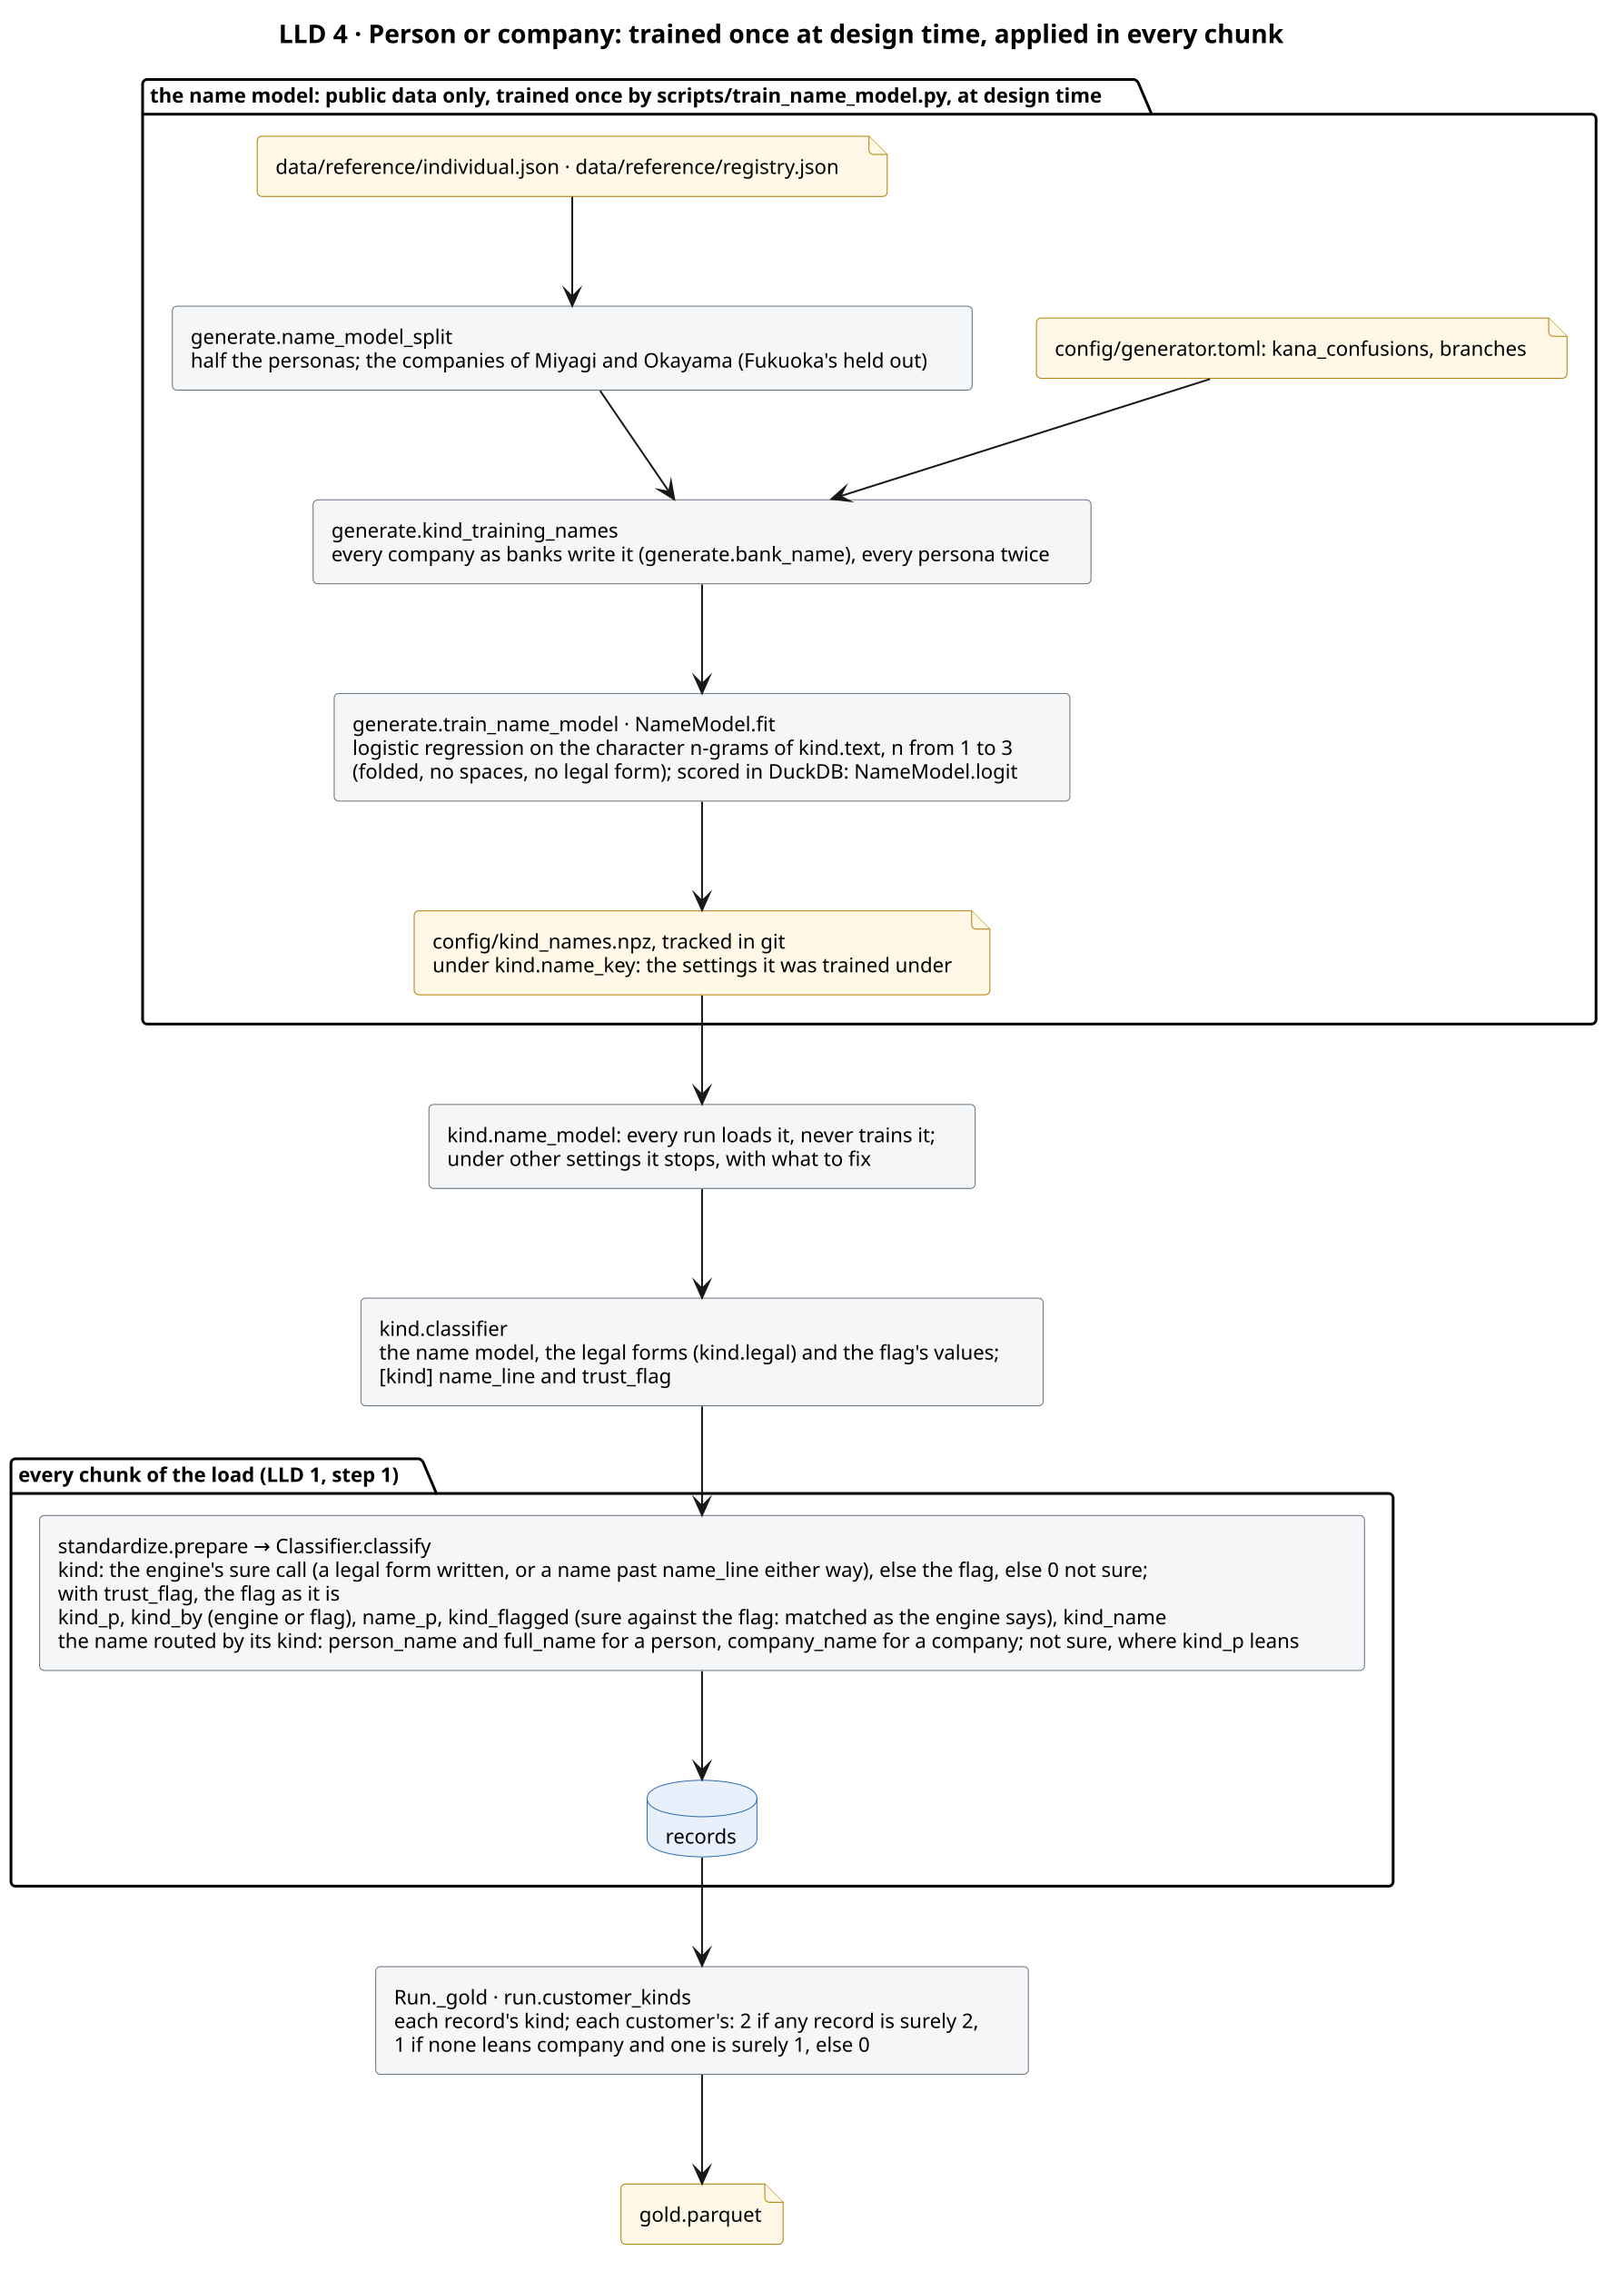
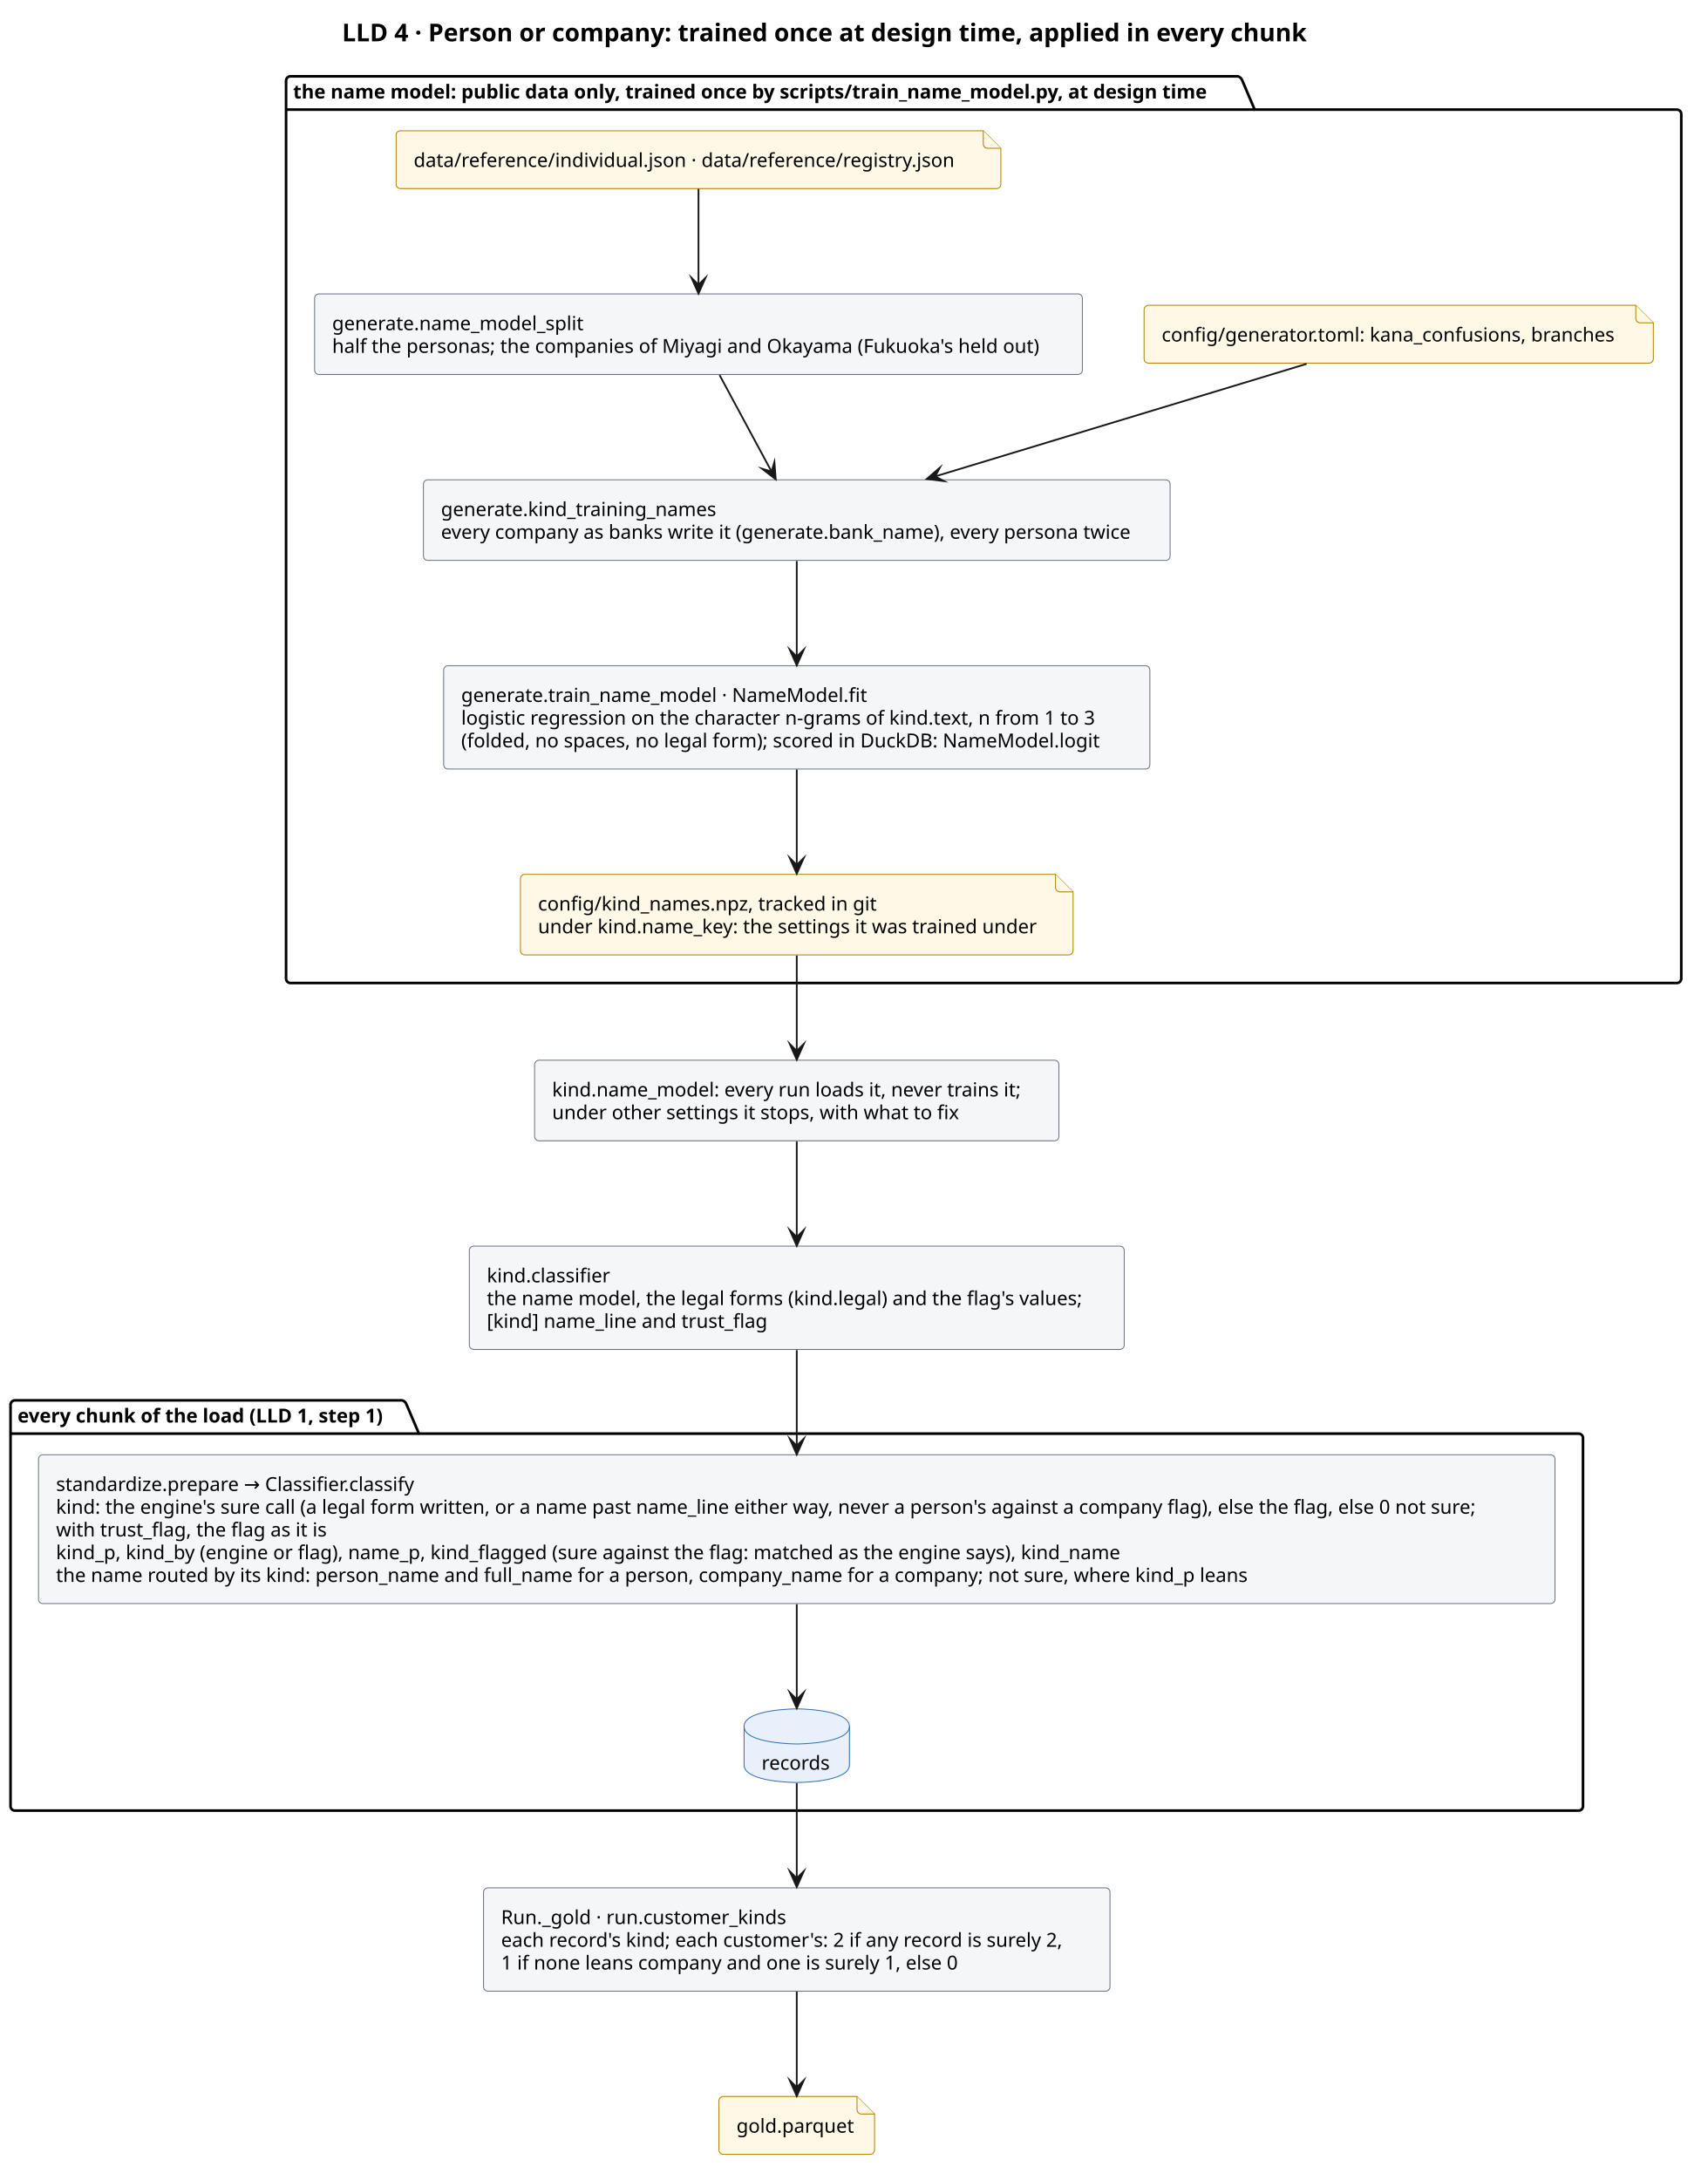
- <svg xmlns="http://www.w3.org/2000/svg" version="1.1" data-diagram-type="DESCRIPTION" style="width:888px;height:1242px;background:#FFFFFF;" width="888px" height="1242px" viewBox="0 0 888 1242" zoomAndPan="magnify" preserveAspectRatio="none" contentStyleType="text/css">
+ <svg xmlns="http://www.w3.org/2000/svg" version="1.1" data-diagram-type="DESCRIPTION" style="width:973px;height:1242px;background:#FFFFFF;" width="973px" height="1242px" viewBox="0 0 973 1242" zoomAndPan="magnify" preserveAspectRatio="none" contentStyleType="text/css">
  <defs />
  <g font-family="sans-serif" lengthAdjust="spacing">
    <g class="title" data-source-line="1">
-       <text x="152.379" y="23.535" fill="#000" font-size="14" textLength="576.242" font-weight="700">LLD 4 · Person or company: trained once at design time, applied in every chunk</text>
+       <text x="194.879" y="23.535" fill="#000" font-size="14" textLength="576.242" font-weight="700">LLD 4 · Person or company: trained once at design time, applied in every chunk</text>
    </g>
    <g class="cluster" data-qualified-name="the name model. public data only. trained once by scripts.train_name_model.py. at design time" id="ent0001" data-source-line="16">
-       <path d="M80.5,43.488 L620.409,43.488 A3.75,3.75 0 0 1 622.909,45.988 L629.909,62.443 L870.5,62.443 A2.5,2.5 0 0 1 873,64.943 L873,557.538 A2.5,2.5 0 0 1 870.5,560.038 L80.5,560.038 A2.5,2.5 0 0 1 78,557.538 L78,45.988 A2.5,2.5 0 0 1 80.5,43.488" style="stroke:#000;stroke-width:1.5;" fill="none" />
-       <line x1="78" y1="62.443" x2="629.909" y2="62.443" style="stroke:#000;stroke-width:1.5;" />
-       <text x="82" y="56.123" fill="#000" font-size="11" textLength="538.909" font-weight="700">the name model: public data only, trained once by scripts/train_name_model.py, at design time</text>
+       <path d="M165.5,43.488 L705.409,43.488 A3.75,3.75 0 0 1 707.909,45.988 L714.909,62.443 L955.5,62.443 A2.5,2.5 0 0 1 958,64.943 L958,557.538 A2.5,2.5 0 0 1 955.5,560.038 L165.5,560.038 A2.5,2.5 0 0 1 163,557.538 L163,45.988 A2.5,2.5 0 0 1 165.5,43.488" style="stroke:#000;stroke-width:1.5;" fill="none" />
+       <line x1="163" y1="62.443" x2="714.909" y2="62.443" style="stroke:#000;stroke-width:1.5;" />
+       <text x="167" y="56.123" fill="#000" font-size="11" textLength="538.909" font-weight="700">the name model: public data only, trained once by scripts/train_name_model.py, at design time</text>
    </g>
    <g class="cluster" data-qualified-name="every chunk of the load .LLD 1. step 1." id="ent0010" data-source-line="28">
-       <path d="M8.5,797.818 L229.205,797.818 A3.75,3.75 0 0 1 231.705,800.318 L238.705,816.773 L759.5,816.773 A2.5,2.5 0 0 1 762,819.273 L762,1029.048 A2.5,2.5 0 0 1 759.5,1031.548 L8.5,1031.548 A2.5,2.5 0 0 1 6,1029.048 L6,800.318 A2.5,2.5 0 0 1 8.5,797.818" style="stroke:#000;stroke-width:1.5;" fill="none" />
+       <path d="M8.5,797.818 L229.205,797.818 A3.75,3.75 0 0 1 231.705,800.318 L238.705,816.773 L899.5,816.773 A2.5,2.5 0 0 1 902,819.273 L902,1029.048 A2.5,2.5 0 0 1 899.5,1031.548 L8.5,1031.548 A2.5,2.5 0 0 1 6,1029.048 L6,800.318 A2.5,2.5 0 0 1 8.5,797.818" style="stroke:#000;stroke-width:1.5;" fill="none" />
      <line x1="6" y1="816.773" x2="238.705" y2="816.773" style="stroke:#000;stroke-width:1.5;" />
      <text x="10" y="810.453" fill="#000" font-size="11" textLength="219.705" font-weight="700">every chunk of the load (LLD 1, step 1)</text>
    </g>
    <g class="entity" data-qualified-name="the name model. public data only. trained once by scripts.train_name_model.py. at design time.f_ref" id="ent0002" data-source-line="17">
-       <path d="M140.7,76.988 L140.7,104.943 A2.5,2.5 0 0 0 143.2,107.443 L482.791,107.443 A2.5,2.5 0 0 0 485.291,104.943 L485.291,84.488 L475.291,74.488 L143.2,74.488 A2.5,2.5 0 0 0 140.7,76.988" style="stroke:#B07D00;stroke-width:0.5;" fill="#FFF8E6" />
-       <path d="M475.291,74.488 L475.291,81.988 A2.5,2.5 0 0 0 477.791,84.488 L485.291,84.488" style="stroke:#B07D00;stroke-width:0.5;" fill="#FFF8E6" />
-       <text x="150.7" y="95.123" fill="#000" font-size="11" textLength="324.591">data/reference/individual.json · data/reference/registry.json</text>
+       <path d="M225.7,76.988 L225.7,104.943 A2.5,2.5 0 0 0 228.2,107.443 L567.791,107.443 A2.5,2.5 0 0 0 570.291,104.943 L570.291,84.488 L560.291,74.488 L228.2,74.488 A2.5,2.5 0 0 0 225.7,76.988" style="stroke:#B07D00;stroke-width:0.5;" fill="#FFF8E6" />
+       <path d="M560.291,74.488 L560.291,81.988 A2.5,2.5 0 0 0 562.791,84.488 L570.291,84.488" style="stroke:#B07D00;stroke-width:0.5;" fill="#FFF8E6" />
+       <text x="235.7" y="95.123" fill="#000" font-size="11" textLength="324.591">data/reference/individual.json · data/reference/registry.json</text>
    </g>
    <g class="entity" data-qualified-name="the name model. public data only. trained once by scripts.train_name_model.py. at design time.f_gen" id="ent0003" data-source-line="18">
-       <path d="M566.91,176.428 L566.91,204.383 A2.5,2.5 0 0 0 569.41,206.883 L854.587,206.883 A2.5,2.5 0 0 0 857.087,204.383 L857.087,183.928 L847.087,173.928 L569.41,173.928 A2.5,2.5 0 0 0 566.91,176.428" style="stroke:#B07D00;stroke-width:0.5;" fill="#FFF8E6" />
-       <path d="M847.087,173.928 L847.087,181.428 A2.5,2.5 0 0 0 849.587,183.928 L857.087,183.928" style="stroke:#B07D00;stroke-width:0.5;" fill="#FFF8E6" />
-       <text x="576.91" y="194.563" fill="#000" font-size="11" textLength="270.177">config/generator.toml: kana_confusions, branches</text>
+       <path d="M651.91,176.428 L651.91,204.383 A2.5,2.5 0 0 0 654.41,206.883 L939.587,206.883 A2.5,2.5 0 0 0 942.087,204.383 L942.087,183.928 L932.087,173.928 L654.41,173.928 A2.5,2.5 0 0 0 651.91,176.428" style="stroke:#B07D00;stroke-width:0.5;" fill="#FFF8E6" />
+       <path d="M932.087,173.928 L932.087,181.428 A2.5,2.5 0 0 0 934.587,183.928 L942.087,183.928" style="stroke:#B07D00;stroke-width:0.5;" fill="#FFF8E6" />
+       <text x="661.91" y="194.563" fill="#000" font-size="11" textLength="270.177">config/generator.toml: kana_confusions, branches</text>
    </g>
    <g class="entity" data-qualified-name="the name model. public data only. trained once by scripts.train_name_model.py. at design time.split" id="ent0004" data-source-line="19">
-       <rect x="94.26" y="167.448" width="437.49" height="45.91" fill="#F4F6F8" style="stroke:#65717E;stroke-width:0.5;" rx="2.5" ry="2.5" />
-       <text x="104.26" y="188.083" fill="#000" font-size="11" textLength="146.803">generate.name_model_split</text>
-       <text x="104.26" y="201.038" fill="#000" font-size="11" textLength="417.49">half the personas; the companies of Miyagi and Okayama (Fukuoka's held out)</text>
+       <rect x="179.26" y="167.448" width="437.49" height="45.91" fill="#F4F6F8" style="stroke:#65717E;stroke-width:0.5;" rx="2.5" ry="2.5" />
+       <text x="189.26" y="188.083" fill="#000" font-size="11" textLength="146.803">generate.name_model_split</text>
+       <text x="189.26" y="201.038" fill="#000" font-size="11" textLength="417.49">half the personas; the companies of Miyagi and Okayama (Fukuoka's held out)</text>
    </g>
    <g class="entity" data-qualified-name="the name model. public data only. trained once by scripts.train_name_model.py. at design time.names" id="ent0005" data-source-line="20">
-       <rect x="171.27" y="273.358" width="425.469" height="45.91" fill="#F4F6F8" style="stroke:#65717E;stroke-width:0.5;" rx="2.5" ry="2.5" />
-       <text x="181.27" y="293.993" fill="#000" font-size="11" textLength="161.068">generate.kind_training_names</text>
-       <text x="181.27" y="306.948" fill="#000" font-size="11" textLength="405.469">every company as banks write it (generate.bank_name), every persona twice</text>
+       <rect x="241.27" y="273.358" width="425.469" height="45.91" fill="#F4F6F8" style="stroke:#65717E;stroke-width:0.5;" rx="2.5" ry="2.5" />
+       <text x="251.27" y="293.993" fill="#000" font-size="11" textLength="161.068">generate.kind_training_names</text>
+       <text x="251.27" y="306.948" fill="#000" font-size="11" textLength="405.469">every company as banks write it (generate.bank_name), every persona twice</text>
    </g>
    <g class="entity" data-qualified-name="the name model. public data only. trained once by scripts.train_name_model.py. at design time.model" id="ent0006" data-source-line="21">
-       <rect x="182.79" y="379.268" width="402.422" height="58.865" fill="#F4F6F8" style="stroke:#65717E;stroke-width:0.5;" rx="2.5" ry="2.5" />
-       <text x="192.79" y="399.903" fill="#000" font-size="11" textLength="236.817">generate.train_name_model · NameModel.fit</text>
-       <text x="192.79" y="412.858" fill="#000" font-size="11" textLength="382.422">logistic regression on the character n-grams of kind.text, n from 1 to 3</text>
-       <text x="192.79" y="425.813" fill="#000" font-size="11" textLength="378.377">(folded, no spaces, no legal form); scored in DuckDB: NameModel.logit</text>
+       <rect x="252.79" y="379.268" width="402.422" height="58.865" fill="#F4F6F8" style="stroke:#65717E;stroke-width:0.5;" rx="2.5" ry="2.5" />
+       <text x="262.79" y="399.903" fill="#000" font-size="11" textLength="236.817">generate.train_name_model · NameModel.fit</text>
+       <text x="262.79" y="412.858" fill="#000" font-size="11" textLength="382.422">logistic regression on the character n-grams of kind.text, n from 1 to 3</text>
+       <text x="262.79" y="425.813" fill="#000" font-size="11" textLength="378.377">(folded, no spaces, no legal form); scored in DuckDB: NameModel.logit</text>
    </g>
    <g class="entity" data-qualified-name="the name model. public data only. trained once by scripts.train_name_model.py. at design time.f_cache" id="ent0007" data-source-line="22">
-       <path d="M226.55,500.628 L226.55,541.538 A2.5,2.5 0 0 0 229.05,544.038 L538.955,544.038 A2.5,2.5 0 0 0 541.455,541.538 L541.455,508.128 L531.455,498.128 L229.05,498.128 A2.5,2.5 0 0 0 226.55,500.628" style="stroke:#B07D00;stroke-width:0.5;" fill="#FFF8E6" />
-       <path d="M531.455,498.128 L531.455,505.628 A2.5,2.5 0 0 0 533.955,508.128 L541.455,508.128" style="stroke:#B07D00;stroke-width:0.5;" fill="#FFF8E6" />
-       <text x="236.55" y="518.763" fill="#000" font-size="11" textLength="204.257">config/kind_names.npz, tracked in git</text>
-       <text x="236.55" y="531.718" fill="#000" font-size="11" textLength="294.905">under kind.name_key: the settings it was trained under</text>
+       <path d="M296.55,500.628 L296.55,541.538 A2.5,2.5 0 0 0 299.05,544.038 L608.955,544.038 A2.5,2.5 0 0 0 611.455,541.538 L611.455,508.128 L601.455,498.128 L299.05,498.128 A2.5,2.5 0 0 0 296.55,500.628" style="stroke:#B07D00;stroke-width:0.5;" fill="#FFF8E6" />
+       <path d="M601.455,498.128 L601.455,505.628 A2.5,2.5 0 0 0 603.955,508.128 L611.455,508.128" style="stroke:#B07D00;stroke-width:0.5;" fill="#FFF8E6" />
+       <text x="306.55" y="518.763" fill="#000" font-size="11" textLength="204.257">config/kind_names.npz, tracked in git</text>
+       <text x="306.55" y="531.718" fill="#000" font-size="11" textLength="294.905">under kind.name_key: the settings it was trained under</text>
    </g>
    <g class="entity" data-qualified-name="every chunk of the load .LLD 1. step 1..classify" id="ent0011" data-source-line="29">
-       <rect x="21.67" y="828.818" width="724.661" height="84.775" fill="#F4F6F8" style="stroke:#65717E;stroke-width:0.5;" rx="2.5" ry="2.5" />
-       <text x="31.67" y="849.453" fill="#000" font-size="11" textLength="216.949">standardize.prepare → Classifier.classify</text>
-       <text x="31.67" y="862.408" fill="#000" font-size="11" textLength="622.843">kind: the engine's sure call (a legal form written, or a name past name_line either way), else the flag, else 0 not sure;</text>
-       <text x="31.67" y="875.363" fill="#000" font-size="11" textLength="162.771">with trust_flag, the flag as it is</text>
-       <text x="31.67" y="888.318" fill="#000" font-size="11" textLength="633.617">kind_p, kind_by (engine or flag), name_p, kind_flagged (sure against the flag: matched as the engine says), kind_name</text>
-       <text x="31.67" y="901.273" fill="#000" font-size="11" textLength="704.661">the name routed by its kind: person_name and full_name for a person, company_name for a company; not sure, where kind_p leans</text>
+       <rect x="21.94" y="828.818" width="864.11" height="84.775" fill="#F4F6F8" style="stroke:#65717E;stroke-width:0.5;" rx="2.5" ry="2.5" />
+       <text x="31.94" y="849.453" fill="#000" font-size="11" textLength="216.949">standardize.prepare → Classifier.classify</text>
+       <text x="31.94" y="862.408" fill="#000" font-size="11" textLength="844.11">kind: the engine's sure call (a legal form written, or a name past name_line either way, never a person's against a company flag), else the flag, else 0 not sure;</text>
+       <text x="31.94" y="875.363" fill="#000" font-size="11" textLength="162.771">with trust_flag, the flag as it is</text>
+       <text x="31.94" y="888.318" fill="#000" font-size="11" textLength="633.617">kind_p, kind_by (engine or flag), name_p, kind_flagged (sure against the flag: matched as the engine says), kind_name</text>
+       <text x="31.94" y="901.273" fill="#000" font-size="11" textLength="704.661">the name routed by its kind: person_name and full_name for a person, company_name for a company; not sure, where kind_p leans</text>
    </g>
    <g class="entity" data-qualified-name="every chunk of the load .LLD 1. step 1..records" id="ent0012" data-source-line="30">
-       <path d="M353.97,983.588 C353.97,973.588 383.996,973.588 383.996,973.588 C383.996,973.588 414.022,973.588 414.022,983.588 L414.022,1005.543 C414.022,1015.543 383.996,1015.543 383.996,1015.543 C383.996,1015.543 353.97,1015.543 353.97,1005.543 L353.97,983.588" style="stroke:#2C6DB3;stroke-width:0.5;" fill="#E8F1FB" />
-       <path d="M353.97,983.588 C353.97,993.588 383.996,993.588 383.996,993.588 C383.996,993.588 414.022,993.588 414.022,983.588" style="stroke:#2C6DB3;stroke-width:0.5;" fill="none" />
-       <text x="363.97" y="1008.223" fill="#000" font-size="11" textLength="40.052">records</text>
+       <path d="M423.97,983.588 C423.97,973.588 453.996,973.588 453.996,973.588 C453.996,973.588 484.022,973.588 484.022,983.588 L484.022,1005.543 C484.022,1015.543 453.996,1015.543 453.996,1015.543 C453.996,1015.543 423.97,1015.543 423.97,1005.543 L423.97,983.588" style="stroke:#2C6DB3;stroke-width:0.5;" fill="#E8F1FB" />
+       <path d="M423.97,983.588 C423.97,993.588 453.996,993.588 453.996,993.588 C453.996,993.588 484.022,993.588 484.022,983.588" style="stroke:#2C6DB3;stroke-width:0.5;" fill="none" />
+       <text x="433.97" y="1008.223" fill="#000" font-size="11" textLength="40.052">records</text>
    </g>
    <g class="entity" data-qualified-name="load" id="ent0008" data-source-line="24">
-       <rect x="234.62" y="604.038" width="298.765" height="45.91" fill="#F4F6F8" style="stroke:#65717E;stroke-width:0.5;" rx="2.5" ry="2.5" />
-       <text x="244.62" y="624.673" fill="#000" font-size="11" textLength="278.765">kind.name_model: every run loads it, never trains it;</text>
-       <text x="244.62" y="637.628" fill="#000" font-size="11" textLength="242.526">under other settings it stops, with what to fix</text>
+       <rect x="304.62" y="604.038" width="298.765" height="45.91" fill="#F4F6F8" style="stroke:#65717E;stroke-width:0.5;" rx="2.5" ry="2.5" />
+       <text x="314.62" y="624.673" fill="#000" font-size="11" textLength="278.765">kind.name_model: every run loads it, never trains it;</text>
+       <text x="314.62" y="637.628" fill="#000" font-size="11" textLength="242.526">under other settings it stops, with what to fix</text>
    </g>
    <g class="entity" data-qualified-name="fit" id="ent0009" data-source-line="26">
-       <rect x="197.42" y="709.948" width="373.166" height="58.865" fill="#F4F6F8" style="stroke:#65717E;stroke-width:0.5;" rx="2.5" ry="2.5" />
-       <text x="207.42" y="730.583" fill="#000" font-size="11" textLength="73.976">kind.classifier</text>
-       <text x="207.42" y="743.538" fill="#000" font-size="11" textLength="353.166">the name model, the legal forms (kind.legal) and the flag's values;</text>
-       <text x="207.42" y="756.493" fill="#000" font-size="11" textLength="165.714">[kind] name_line and trust_flag</text>
+       <rect x="267.42" y="709.948" width="373.166" height="58.865" fill="#F4F6F8" style="stroke:#65717E;stroke-width:0.5;" rx="2.5" ry="2.5" />
+       <text x="277.42" y="730.583" fill="#000" font-size="11" textLength="73.976">kind.classifier</text>
+       <text x="277.42" y="743.538" fill="#000" font-size="11" textLength="353.166">the name model, the legal forms (kind.legal) and the flag's values;</text>
+       <text x="277.42" y="756.493" fill="#000" font-size="11" textLength="165.714">[kind] name_line and trust_flag</text>
    </g>
    <g class="entity" data-qualified-name="gold" id="ent0013" data-source-line="33">
-       <rect x="205.52" y="1075.548" width="356.956" height="58.865" fill="#F4F6F8" style="stroke:#65717E;stroke-width:0.5;" rx="2.5" ry="2.5" />
-       <text x="215.52" y="1096.183" fill="#000" font-size="11" textLength="169.689">Run._gold · run.customer_kinds</text>
-       <text x="215.52" y="1109.138" fill="#000" font-size="11" textLength="336.956">each record's kind; each customer's: 2 if any record is surely 2,</text>
-       <text x="215.52" y="1122.093" fill="#000" font-size="11" textLength="273.802">1 if none leans company and one is surely 1, else 0</text>
+       <rect x="275.52" y="1075.548" width="356.956" height="58.865" fill="#F4F6F8" style="stroke:#65717E;stroke-width:0.5;" rx="2.5" ry="2.5" />
+       <text x="285.52" y="1096.183" fill="#000" font-size="11" textLength="169.689">Run._gold · run.customer_kinds</text>
+       <text x="285.52" y="1109.138" fill="#000" font-size="11" textLength="336.956">each record's kind; each customer's: 2 if any record is surely 2,</text>
+       <text x="285.52" y="1122.093" fill="#000" font-size="11" textLength="273.802">1 if none leans company and one is surely 1, else 0</text>
    </g>
    <g class="entity" data-qualified-name="f_gold" id="ent0014" data-source-line="34">
-       <path d="M339.65,1196.908 L339.65,1224.863 A2.5,2.5 0 0 0 342.15,1227.363 L425.841,1227.363 A2.5,2.5 0 0 0 428.341,1224.863 L428.341,1204.408 L418.341,1194.408 L342.15,1194.408 A2.5,2.5 0 0 0 339.65,1196.908" style="stroke:#B07D00;stroke-width:0.5;" fill="#FFF8E6" />
-       <path d="M418.341,1194.408 L418.341,1201.908 A2.5,2.5 0 0 0 420.841,1204.408 L428.341,1204.408" style="stroke:#B07D00;stroke-width:0.5;" fill="#FFF8E6" />
-       <text x="349.65" y="1215.043" fill="#000" font-size="11" textLength="68.691">gold.parquet</text>
+       <path d="M409.65,1196.908 L409.65,1224.863 A2.5,2.5 0 0 0 412.15,1227.363 L495.841,1227.363 A2.5,2.5 0 0 0 498.341,1224.863 L498.341,1204.408 L488.341,1194.408 L412.15,1194.408 A2.5,2.5 0 0 0 409.65,1196.908" style="stroke:#B07D00;stroke-width:0.5;" fill="#FFF8E6" />
+       <path d="M488.341,1194.408 L488.341,1201.908 A2.5,2.5 0 0 0 490.841,1204.408 L498.341,1204.408" style="stroke:#B07D00;stroke-width:0.5;" fill="#FFF8E6" />
+       <text x="419.65" y="1215.043" fill="#000" font-size="11" textLength="68.691">gold.parquet</text>
    </g>
    <g class="link" data-entity-1="ent0002" data-entity-2="ent0004" id="lnk15" data-source-line="36" data-link-type="dependency">
-       <path d="M313,107.618 C313,123.758 313,144.068 313,162.248" style="stroke:#181818;stroke-width:1;" fill="none" id="f_ref-to-split" />
-       <polygon points="313,167.248,317,158.248,313,162.248,309,158.248,313,167.248" fill="#181818" style="stroke:#181818;stroke-width:1;stroke-linejoin:miter;stroke-miterlimit:10;" />
+       <path d="M398,107.618 C398,123.758 398,144.068 398,162.248" style="stroke:#181818;stroke-width:1;" fill="none" id="f_ref-to-split" />
+       <polygon points="398,167.248,402,158.248,398,162.248,394,158.248,398,167.248" fill="#181818" style="stroke:#181818;stroke-width:1;stroke-linejoin:miter;stroke-miterlimit:10;" />
    </g>
    <g class="link" data-entity-1="ent0004" data-entity-2="ent0005" id="lnk16" data-source-line="37" data-link-type="dependency">
-       <path d="M328.23,213.688 C340.21,231.228 353.999,251.41 365.969,268.93" style="stroke:#181818;stroke-width:1;" fill="none" id="split-to-names" />
-       <polygon points="368.79,273.058,367.016,263.371,365.969,268.93,360.41,267.884,368.79,273.058" fill="#181818" style="stroke:#181818;stroke-width:1;stroke-linejoin:miter;stroke-miterlimit:10;" />
+       <path d="M410.01,213.688 C419.46,231.228 430.186,251.138 439.636,268.658" style="stroke:#181818;stroke-width:1;" fill="none" id="split-to-names" />
+       <polygon points="442.01,273.058,441.258,263.238,439.636,268.658,434.217,267.036,442.01,273.058" fill="#181818" style="stroke:#181818;stroke-width:1;stroke-linejoin:miter;stroke-miterlimit:10;" />
    </g>
    <g class="link" data-entity-1="ent0003" data-entity-2="ent0005" id="lnk17" data-source-line="38" data-link-type="dependency">
-       <path d="M661.83,207.298 C606.55,224.808 522.006,251.588 459.616,271.358" style="stroke:#181818;stroke-width:1;" fill="none" id="f_gen-to-names" />
-       <polygon points="454.85,272.868,464.638,273.963,459.616,271.358,462.221,266.336,454.85,272.868" fill="#181818" style="stroke:#181818;stroke-width:1;stroke-linejoin:miter;stroke-miterlimit:10;" />
+       <path d="M744.53,207.298 C686.73,224.808 598.125,251.648 532.875,271.418" style="stroke:#181818;stroke-width:1;" fill="none" id="f_gen-to-names" />
+       <polygon points="528.09,272.868,537.863,274.087,532.875,271.418,535.543,266.43,528.09,272.868" fill="#181818" style="stroke:#181818;stroke-width:1;stroke-linejoin:miter;stroke-miterlimit:10;" />
    </g>
    <g class="link" data-entity-1="ent0005" data-entity-2="ent0006" id="lnk18" data-source-line="39" data-link-type="dependency">
-       <path d="M384,319.648 C384,336.788 384,355.568 384,374.088" style="stroke:#181818;stroke-width:1;" fill="none" id="names-to-model" />
-       <polygon points="384,379.088,388,370.088,384,374.088,380,370.088,384,379.088" fill="#181818" style="stroke:#181818;stroke-width:1;stroke-linejoin:miter;stroke-miterlimit:10;" />
+       <path d="M454,319.648 C454,336.788 454,355.568 454,374.088" style="stroke:#181818;stroke-width:1;" fill="none" id="names-to-model" />
+       <polygon points="454,379.088,458,370.088,454,374.088,450,370.088,454,379.088" fill="#181818" style="stroke:#181818;stroke-width:1;stroke-linejoin:miter;stroke-miterlimit:10;" />
    </g>
    <g class="link" data-entity-1="ent0006" data-entity-2="ent0007" id="lnk19" data-source-line="40" data-link-type="dependency">
-       <path d="M384,438.418 C384,456.938 384,475.678 384,492.788" style="stroke:#181818;stroke-width:1;" fill="none" id="model-to-f_cache" />
-       <polygon points="384,497.788,388,488.788,384,492.788,380,488.788,384,497.788" fill="#181818" style="stroke:#181818;stroke-width:1;stroke-linejoin:miter;stroke-miterlimit:10;" />
+       <path d="M454,438.418 C454,456.938 454,475.678 454,492.788" style="stroke:#181818;stroke-width:1;" fill="none" id="model-to-f_cache" />
+       <polygon points="454,497.788,458,488.788,454,492.788,450,488.788,454,497.788" fill="#181818" style="stroke:#181818;stroke-width:1;stroke-linejoin:miter;stroke-miterlimit:10;" />
    </g>
    <g class="link" data-entity-1="ent0007" data-entity-2="ent0008" id="lnk20" data-source-line="41" data-link-type="dependency">
-       <path d="M384,544.378 C384,561.908 384,581.218 384,598.738" style="stroke:#181818;stroke-width:1;" fill="none" id="f_cache-to-load" />
-       <polygon points="384,603.738,388,594.738,384,598.738,380,594.738,384,603.738" fill="#181818" style="stroke:#181818;stroke-width:1;stroke-linejoin:miter;stroke-miterlimit:10;" />
+       <path d="M454,544.378 C454,561.908 454,581.218 454,598.738" style="stroke:#181818;stroke-width:1;" fill="none" id="f_cache-to-load" />
+       <polygon points="454,603.738,458,594.738,454,598.738,450,594.738,454,603.738" fill="#181818" style="stroke:#181818;stroke-width:1;stroke-linejoin:miter;stroke-miterlimit:10;" />
    </g>
    <g class="link" data-entity-1="ent0008" data-entity-2="ent0009" id="lnk21" data-source-line="42" data-link-type="dependency">
-       <path d="M384,650.338 C384,667.468 384,686.248 384,704.778" style="stroke:#181818;stroke-width:1;" fill="none" id="load-to-fit" />
-       <polygon points="384,709.778,388,700.778,384,704.778,380,700.778,384,709.778" fill="#181818" style="stroke:#181818;stroke-width:1;stroke-linejoin:miter;stroke-miterlimit:10;" />
+       <path d="M454,650.338 C454,667.468 454,686.248 454,704.778" style="stroke:#181818;stroke-width:1;" fill="none" id="load-to-fit" />
+       <polygon points="454,709.778,458,700.778,454,704.778,450,700.778,454,709.778" fill="#181818" style="stroke:#181818;stroke-width:1;stroke-linejoin:miter;stroke-miterlimit:10;" />
    </g>
    <g class="link" data-entity-1="ent0009" data-entity-2="ent0011" id="lnk22" data-source-line="43" data-link-type="dependency">
-       <path d="M384,769.198 C384,786.678 384,804.278 384,823.668" style="stroke:#181818;stroke-width:1;" fill="none" id="fit-to-classify" />
-       <polygon points="384,828.668,388,819.668,384,823.668,380,819.668,384,828.668" fill="#181818" style="stroke:#181818;stroke-width:1;stroke-linejoin:miter;stroke-miterlimit:10;" />
+       <path d="M454,769.198 C454,786.678 454,804.278 454,823.668" style="stroke:#181818;stroke-width:1;" fill="none" id="fit-to-classify" />
+       <polygon points="454,828.668,458,819.668,454,823.668,450,819.668,454,828.668" fill="#181818" style="stroke:#181818;stroke-width:1;stroke-linejoin:miter;stroke-miterlimit:10;" />
    </g>
    <g class="link" data-entity-1="ent0011" data-entity-2="ent0012" id="lnk23" data-source-line="44" data-link-type="dependency">
-       <path d="M384,913.968 C384,933.998 384,952.068 384,968.198" style="stroke:#181818;stroke-width:1;" fill="none" id="classify-to-records" />
-       <polygon points="384,973.198,388,964.198,384,968.198,380,964.198,384,973.198" fill="#181818" style="stroke:#181818;stroke-width:1;stroke-linejoin:miter;stroke-miterlimit:10;" />
+       <path d="M454,913.968 C454,933.998 454,952.068 454,968.198" style="stroke:#181818;stroke-width:1;" fill="none" id="classify-to-records" />
+       <polygon points="454,973.198,458,964.198,454,968.198,450,964.198,454,973.198" fill="#181818" style="stroke:#181818;stroke-width:1;stroke-linejoin:miter;stroke-miterlimit:10;" />
    </g>
    <g class="link" data-entity-1="ent0012" data-entity-2="ent0013" id="lnk24" data-source-line="45" data-link-type="dependency">
-       <path d="M384,1015.958 C384,1032.648 384,1051.448 384,1070.088" style="stroke:#181818;stroke-width:1;" fill="none" id="records-to-gold" />
-       <polygon points="384,1075.088,388,1066.088,384,1070.088,380,1066.088,384,1075.088" fill="#181818" style="stroke:#181818;stroke-width:1;stroke-linejoin:miter;stroke-miterlimit:10;" />
+       <path d="M454,1015.958 C454,1032.648 454,1051.448 454,1070.088" style="stroke:#181818;stroke-width:1;" fill="none" id="records-to-gold" />
+       <polygon points="454,1075.088,458,1066.088,454,1070.088,450,1066.088,454,1075.088" fill="#181818" style="stroke:#181818;stroke-width:1;stroke-linejoin:miter;stroke-miterlimit:10;" />
    </g>
    <g class="link" data-entity-1="ent0013" data-entity-2="ent0014" id="lnk25" data-source-line="46" data-link-type="dependency">
-       <path d="M384,1134.648 C384,1153.868 384,1173.458 384,1189.198" style="stroke:#181818;stroke-width:1;" fill="none" id="gold-to-f_gold" />
-       <polygon points="384,1194.198,388,1185.198,384,1189.198,380,1185.198,384,1194.198" fill="#181818" style="stroke:#181818;stroke-width:1;stroke-linejoin:miter;stroke-miterlimit:10;" />
+       <path d="M454,1134.648 C454,1153.868 454,1173.458 454,1189.198" style="stroke:#181818;stroke-width:1;" fill="none" id="gold-to-f_gold" />
+       <polygon points="454,1194.198,458,1185.198,454,1189.198,450,1185.198,454,1194.198" fill="#181818" style="stroke:#181818;stroke-width:1;stroke-linejoin:miter;stroke-miterlimit:10;" />
    </g>
  </g>
</svg>
